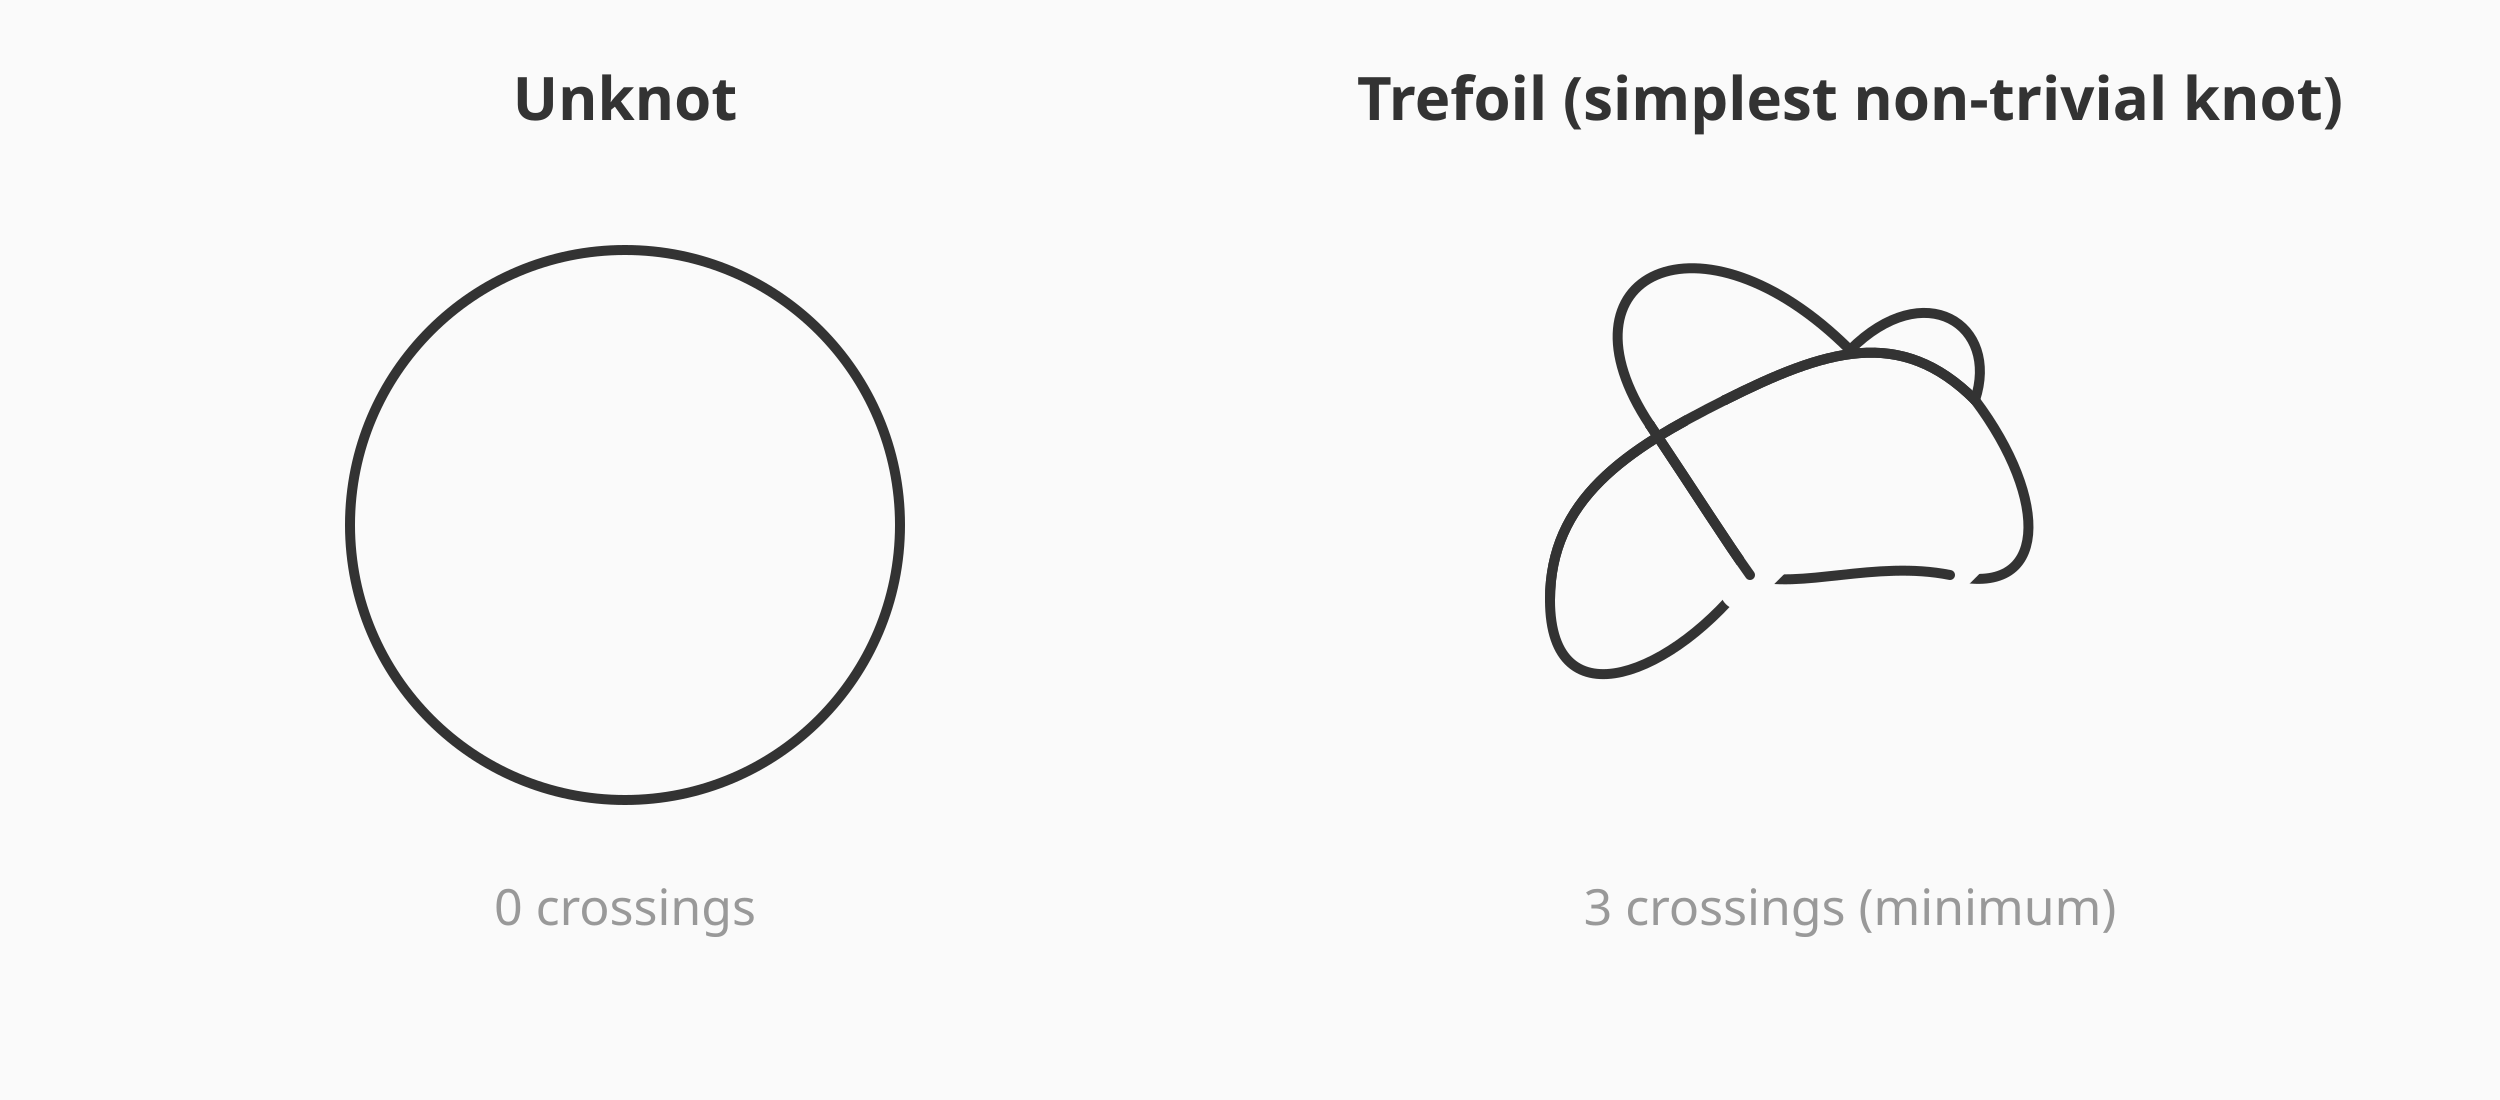
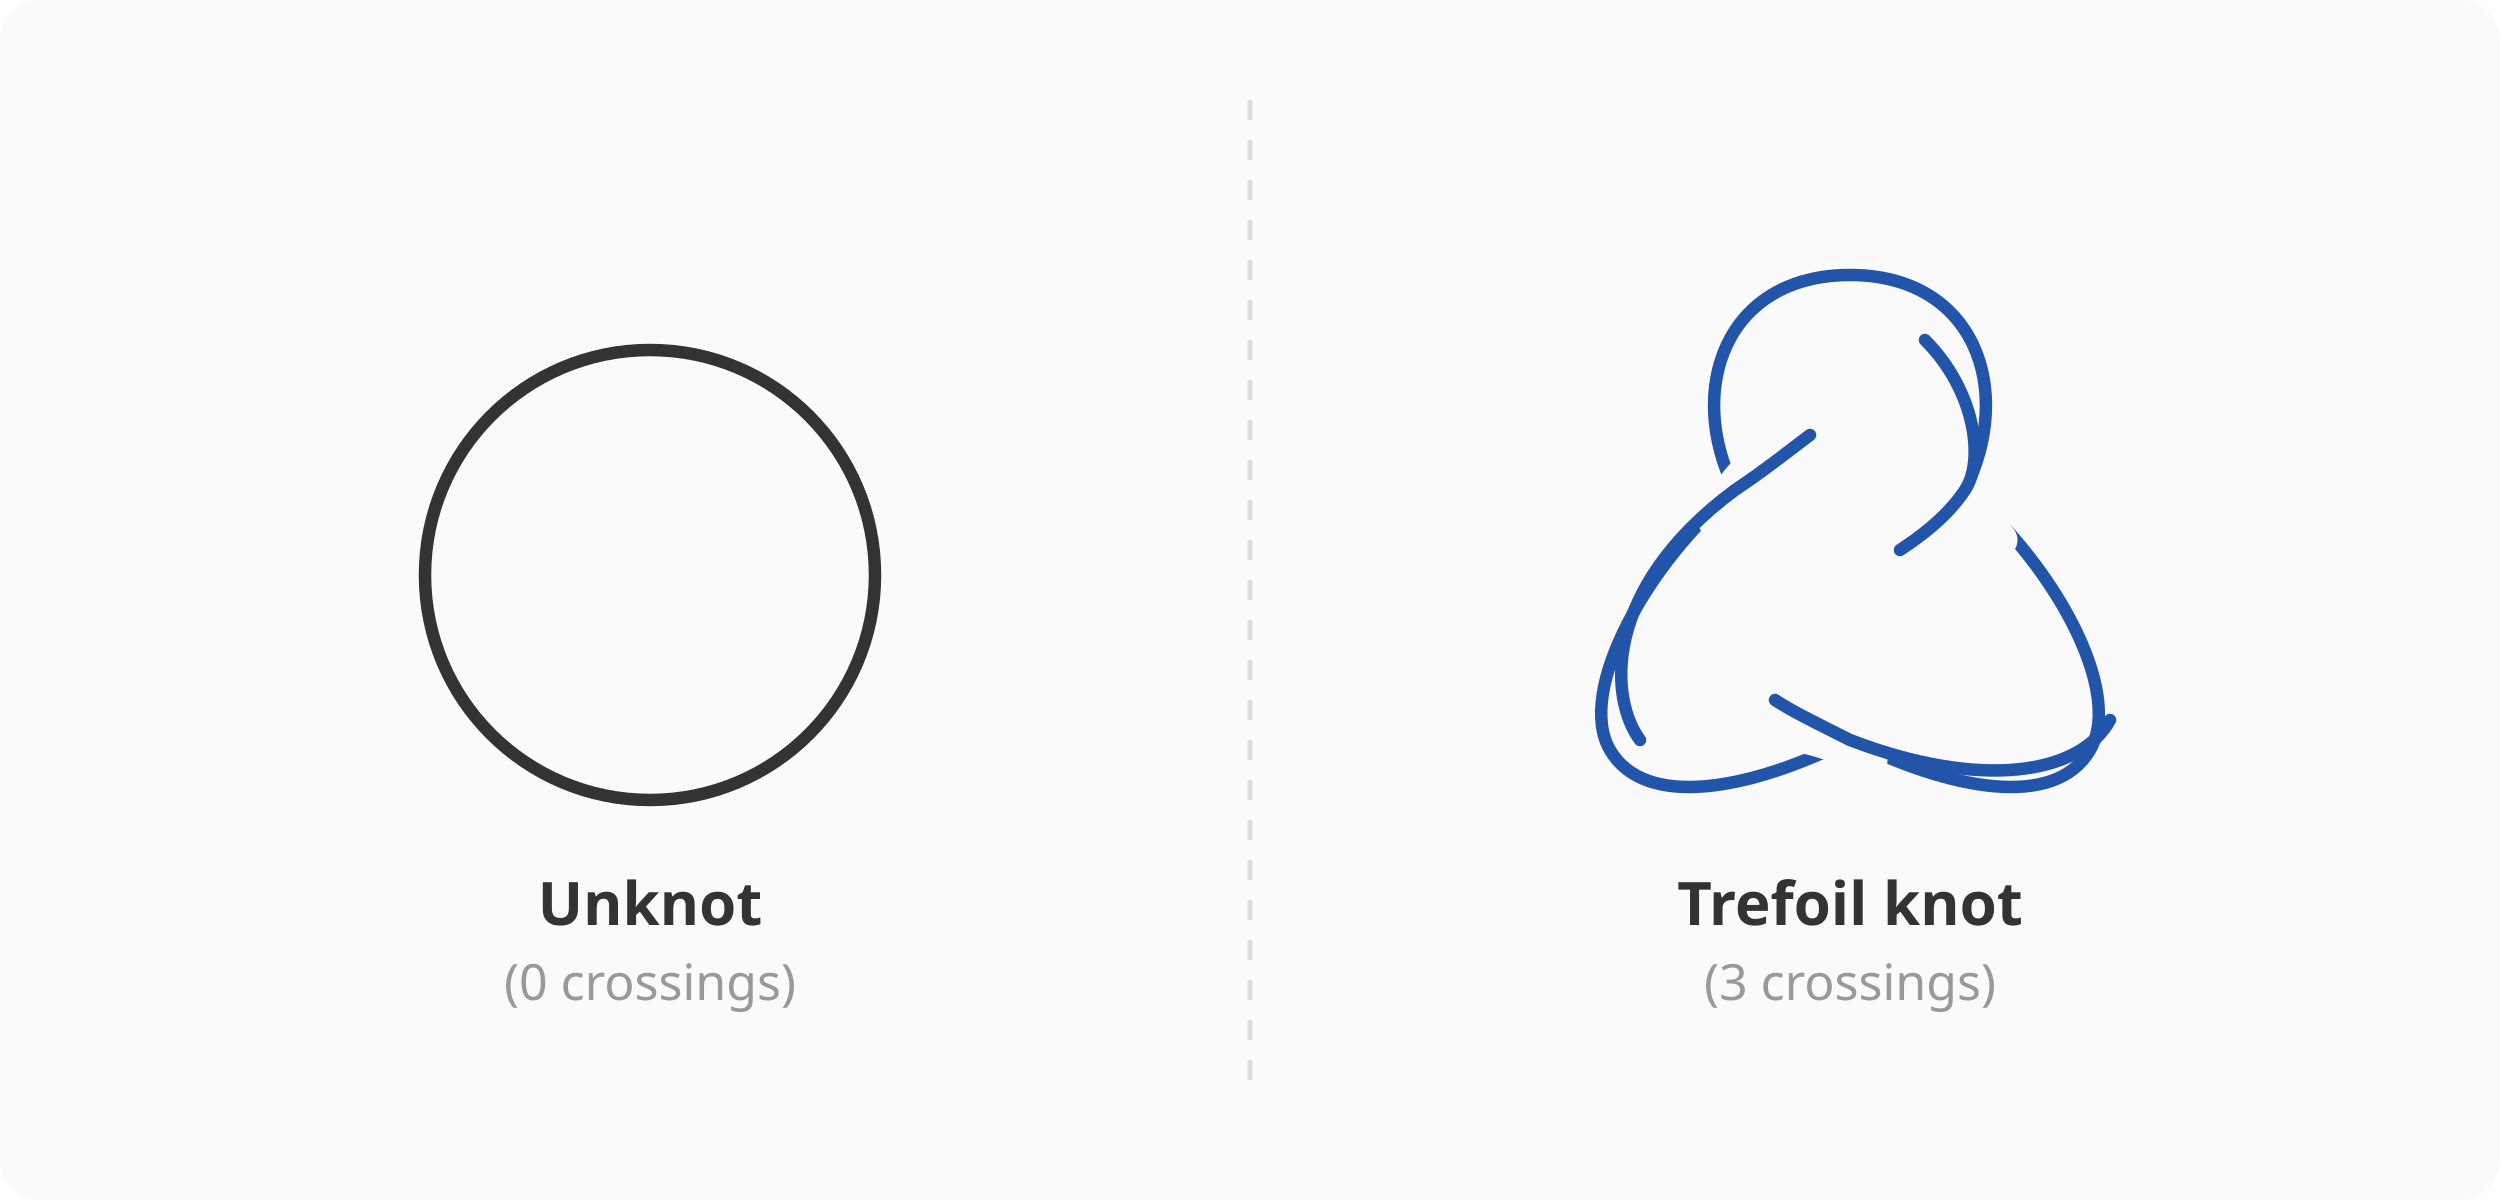
- <svg xmlns="http://www.w3.org/2000/svg" viewBox="0 0 500 220">
-   <rect width="500" height="220" fill="#fafafa" />
-   <text x="125" y="24" text-anchor="middle" font-family="system-ui, sans-serif" font-size="12" fill="#333" font-weight="bold">Unknot</text>
-   <circle cx="125" cy="105" r="55" fill="none" stroke="#333" stroke-width="2" />
-   <text x="125" y="185" text-anchor="middle" font-family="system-ui, sans-serif" font-size="10" fill="#999">0 crossings</text>
-   <text x="370" y="24" text-anchor="middle" font-family="system-ui, sans-serif" font-size="12" fill="#333" font-weight="bold">Trefoil (simplest non-trivial knot)</text>
-   <defs>
-     <clipPath id="trefoil-clip">
-       <rect x="280" y="35" width="180" height="140" />
-     </clipPath>
-   </defs>
-   <path d="M 370,70 C 340,40 310,55 330,85" fill="none" stroke="#333" stroke-width="2" stroke-linecap="round" />
-   <path d="M 330,85 C 340,100 345,108 350,115" fill="none" stroke="#333" stroke-width="2" stroke-linecap="round" />
-   <path d="M 350,115 C 335,135 310,145 310,120" fill="none" stroke="#333" stroke-width="2" stroke-linecap="round" />
-   <path d="M 310,120 C 310,100 325,90 345,80" fill="none" stroke="#333" stroke-width="2" stroke-linecap="round" />
-   <line x1="341" y1="83" x2="349" y2="77" stroke="#fafafa" stroke-width="8" stroke-linecap="round" />
-   <path d="M 345,80 C 365,70 380,65 395,80" fill="none" stroke="#333" stroke-width="2" stroke-linecap="round" />
-   <path d="M 395,80 C 410,100 410,120 390,115" fill="none" stroke="#333" stroke-width="2" stroke-linecap="round" />
-   <line x1="387" y1="118" x2="393" y2="112" stroke="#fafafa" stroke-width="8" stroke-linecap="round" />
-   <path d="M 390,115 C 375,112 360,118 350,115" fill="none" stroke="#333" stroke-width="2" stroke-linecap="round" />
-   <path d="M 370,70 C 385,55 400,65 395,80" fill="none" stroke="#333" stroke-width="2" stroke-linecap="round" />
-   <line x1="348" y1="118" x2="354" y2="112" stroke="#fafafa" stroke-width="8" stroke-linecap="round" />
-   <path d="M 330,85 C 340,100 345,108 350,115" fill="none" stroke="#333" stroke-width="2" stroke-linecap="round" />
-   <path d="M 345,80 C 365,70 380,65 395,80" fill="none" stroke="#333" stroke-width="2" stroke-linecap="round" />
-   <path d="M 310,120 C 310,100 325,90 345,80" fill="none" stroke="#333" stroke-width="2" stroke-linecap="round" />
-   <text x="370" y="185" text-anchor="middle" font-family="system-ui, sans-serif" font-size="10" fill="#999">3 crossings (minimum)</text>
+ <svg xmlns="http://www.w3.org/2000/svg" viewBox="0 0 500 240">
+   <rect width="500" height="240" fill="#fafafa" rx="8" />
+   <line x1="250" y1="20" x2="250" y2="220" stroke="#ddd" stroke-width="1" stroke-dasharray="4,4" />
+   <circle cx="130" cy="115" r="45" fill="none" stroke="#333" stroke-width="2.5" stroke-linecap="round" />
+   <text x="130" y="185" text-anchor="middle" font-family="system-ui, sans-serif" font-size="12" fill="#333" font-weight="bold">Unknot</text>
+   <text x="130" y="200" text-anchor="middle" font-family="system-ui, sans-serif" font-size="10" fill="#999">(0 crossings)</text>
+   <path d="M 347,98 C 337,78 345,55 370,55 C 395,55 403,78 393,98" fill="none" stroke="#2255aa" stroke-width="2.5" stroke-linecap="round" stroke-linejoin="round" />
+   <path d="M 393,98 C 410,112 425,138 418,150 C 411,162 390,158 370,148" fill="none" stroke="#2255aa" stroke-width="2.5" stroke-linecap="round" stroke-linejoin="round" />
+   <path d="M 370,148 C 350,158 329,162 322,150 C 315,138 330,112 347,98" fill="none" stroke="#2255aa" stroke-width="2.5" stroke-linecap="round" stroke-linejoin="round" />
+   <path d="M 389,93 C 393,98 397,104 400,108" fill="none" stroke="#fafafa" stroke-width="7" stroke-linecap="round" />
+   <path d="M 374,152 C 370,150 365,148 360,147" fill="none" stroke="#fafafa" stroke-width="7" stroke-linecap="round" />
+   <path d="M 343,104 C 345,100 347,96 351,93" fill="none" stroke="#fafafa" stroke-width="7" stroke-linecap="round" />
+   <path d="M 385,68 C 395,78 397,92 393,98 C 389,104 383,108 380,110" fill="none" stroke="#2255aa" stroke-width="2.5" stroke-linecap="round" stroke-linejoin="round" />
+   <path d="M 422,144 C 416,155 396,158 370,148 C 362,144 358,142 355,140" fill="none" stroke="#2255aa" stroke-width="2.5" stroke-linecap="round" stroke-linejoin="round" />
+   <path d="M 328,148 C 322,140 320,118 347,98 C 353,94 358,90 362,87" fill="none" stroke="#2255aa" stroke-width="2.5" stroke-linecap="round" stroke-linejoin="round" />
+   <text x="370" y="185" text-anchor="middle" font-family="system-ui, sans-serif" font-size="12" fill="#333" font-weight="bold">Trefoil knot</text>
+   <text x="370" y="200" text-anchor="middle" font-family="system-ui, sans-serif" font-size="10" fill="#999">(3 crossings)</text>
</svg>
